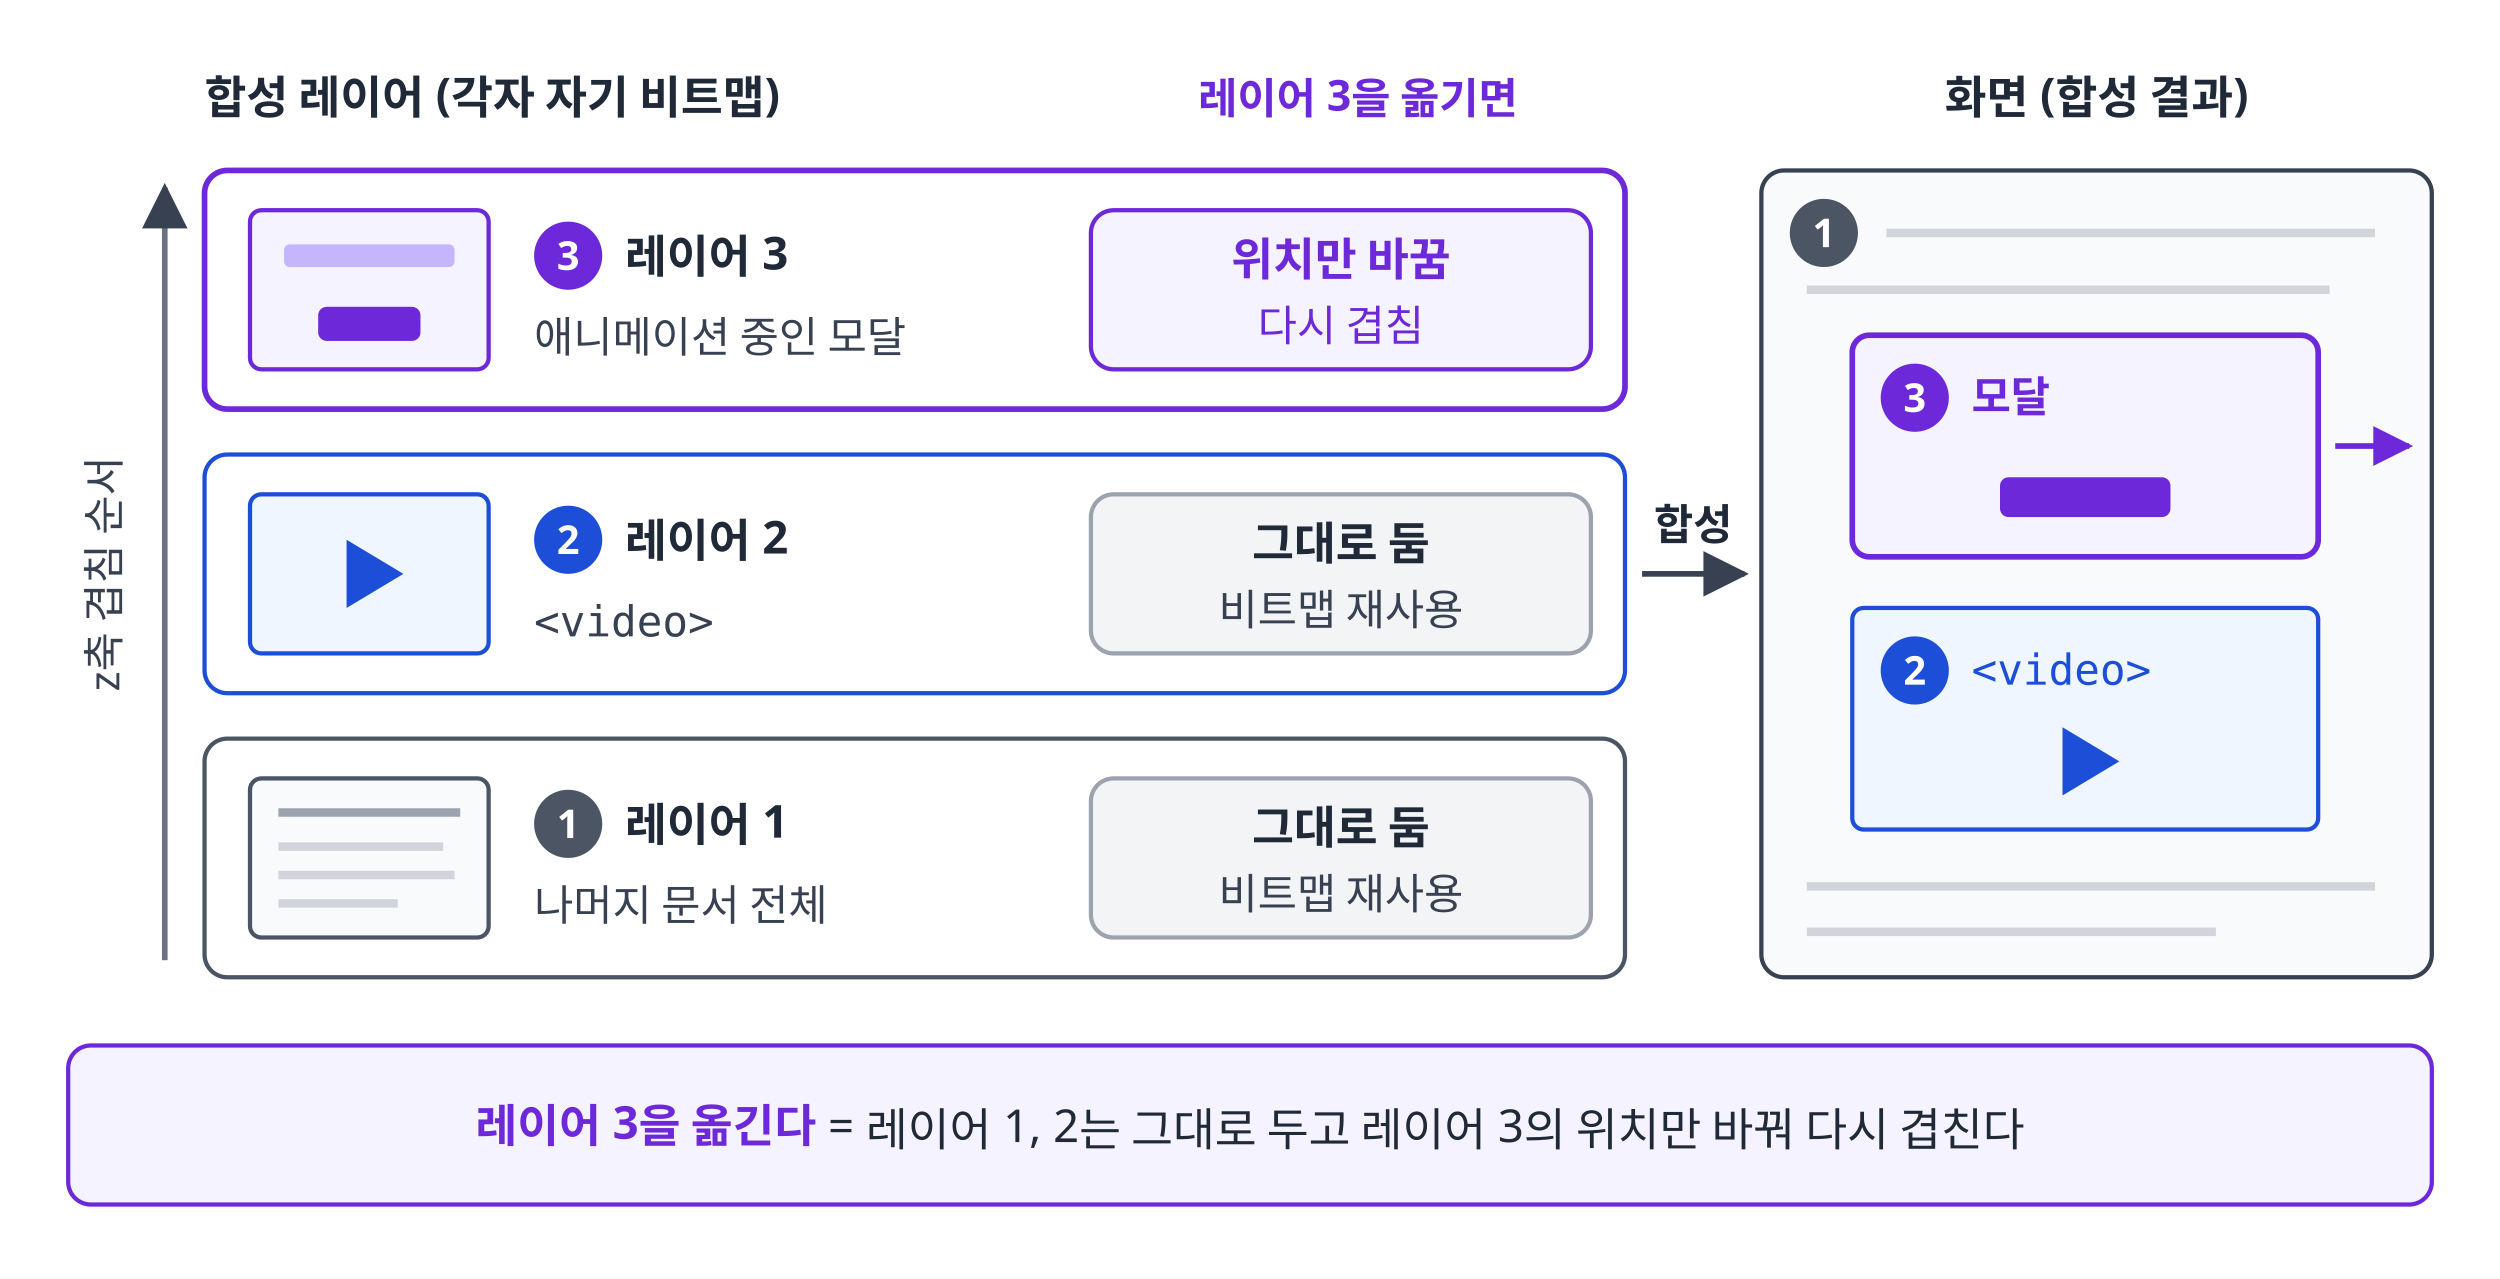
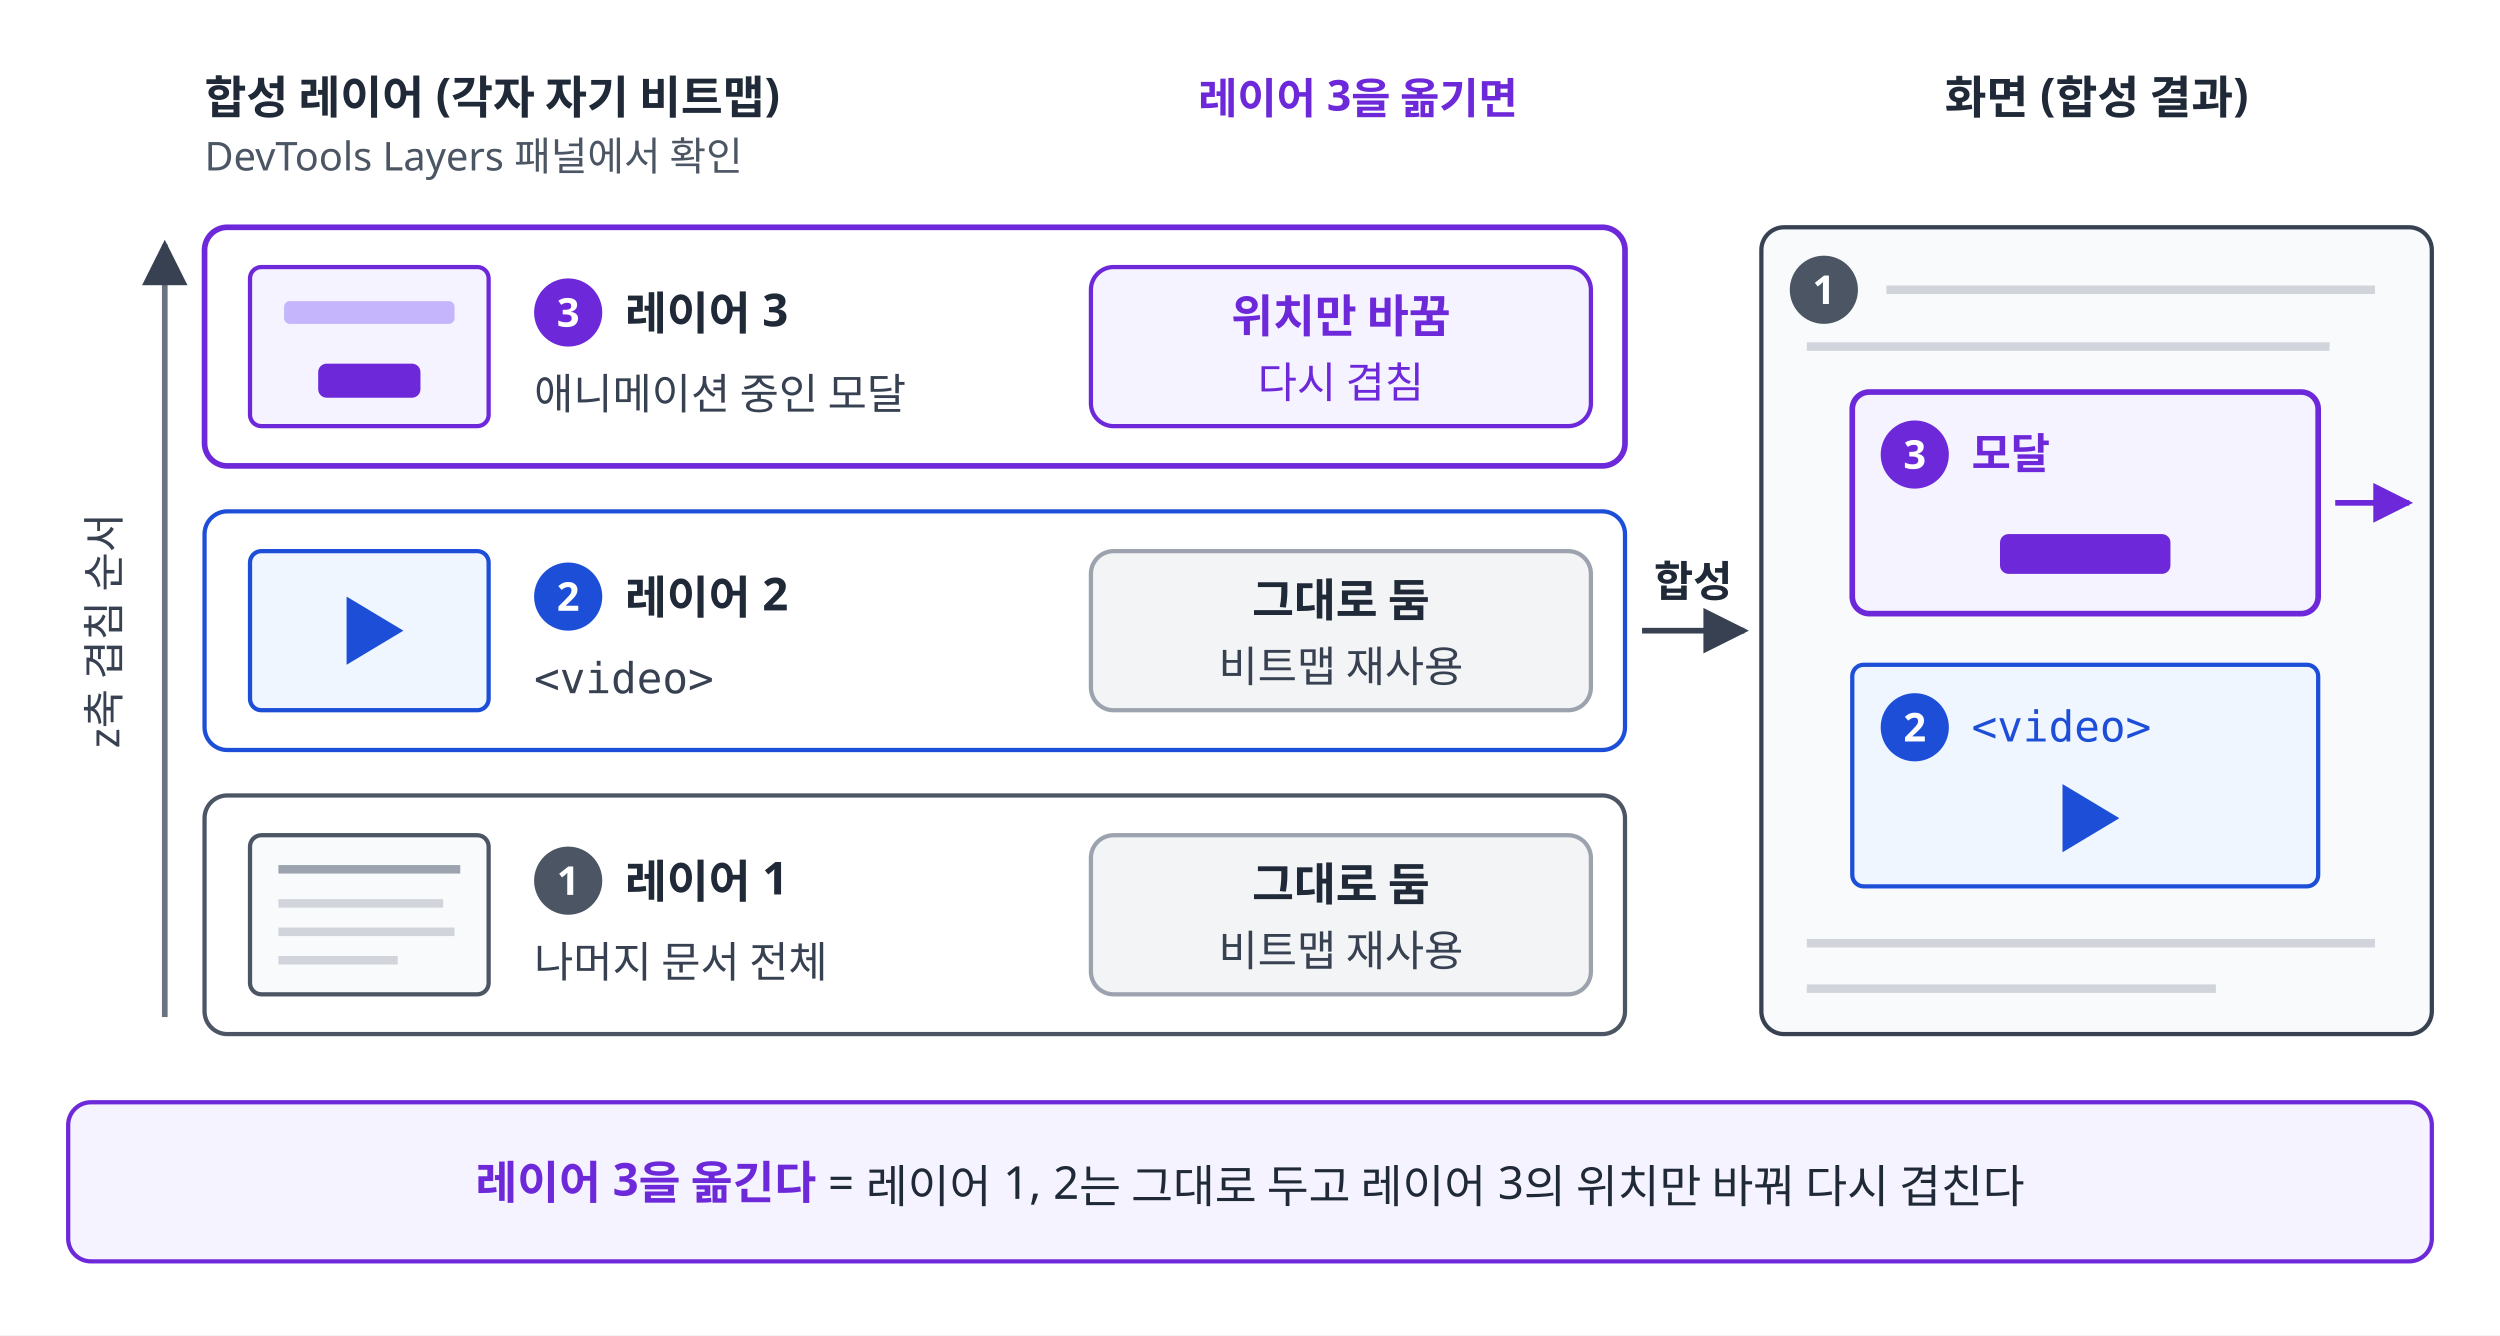
- <svg xmlns="http://www.w3.org/2000/svg" viewBox="0 0 880 450" width="880" height="450" font-family="'Malgun Gothic','Apple SD Gothic Neo','Noto Sans KR','Segoe UI',sans-serif" role="img" aria-labelledby="t d">
-   <rect width="880" height="450" fill="#ffffff" />
+ <svg xmlns="http://www.w3.org/2000/svg" viewBox="0 0 880 470" width="880" height="470" font-family="'Malgun Gothic','Apple SD Gothic Neo','Noto Sans KR','Segoe UI',sans-serif" role="img" aria-labelledby="t d">
+   <rect width="880" height="470" fill="#ffffff" />
  <defs>
    <marker id="ar" viewBox="0 0 10 10" refX="9" refY="5" markerWidth="8" markerHeight="8" orient="auto-start-reverse">
      <path d="M0,0 L10,5 L0,10 z" fill="#374151" />
    </marker>
    <marker id="ar-purple" viewBox="0 0 10 10" refX="9" refY="5" markerWidth="7" markerHeight="7" orient="auto-start-reverse">
      <path d="M0,0 L10,5 L0,10 z" fill="#6d28d9" />
    </marker>
  </defs>
  <text x="72" y="40" font-size="16" font-weight="bold" fill="#1f2937">합성 레이어 (각자 자기 비트맵)</text>
+   <text x="72" y="60" font-size="14" fill="#4b5563">DevTools Layers 패널에서 확인</text>
  <text x="478" y="40" font-size="15" font-weight="bold" fill="#6d28d9" text-anchor="middle">레이어 3을 옮기면</text>
  <text x="738" y="40" font-size="16" font-weight="bold" fill="#1f2937" text-anchor="middle">화면 (합성 결과)</text>
-   <line x1="58" y1="338" x2="58" y2="66" stroke="#6b7280" stroke-width="2" marker-end="url(#ar)" />
-   <text x="42" y="202" font-size="15" fill="#374151" text-anchor="middle" transform="rotate(-90 42 202)">z축 겹침 순서</text>
-   <rect x="72" y="60" width="500" height="84" rx="8" fill="#ffffff" stroke="#6d28d9" stroke-width="2" />
-   <rect x="88" y="74" width="84" height="56" rx="4" fill="#f5f3ff" stroke="#6d28d9" stroke-width="1.5" />
-   <rect x="100" y="86" width="60" height="8" rx="2" fill="#c4b5fd" />
-   <rect x="112" y="108" width="36" height="12" rx="3" fill="#6d28d9" />
-   <circle cx="200" cy="90" r="12" fill="#6d28d9" />
-   <text x="200" y="95" font-size="14" font-weight="bold" fill="#ffffff" text-anchor="middle">3</text>
-   <text x="220" y="96" font-size="16" font-weight="bold" fill="#1f2937">레이어 3</text>
-   <text x="188" y="124" font-size="15" fill="#374151">애니메이션 중인 모달</text>
-   <rect x="384" y="74" width="176" height="56" rx="8" fill="#f5f3ff" stroke="#6d28d9" stroke-width="1.5" />
-   <text x="472" y="97" font-size="16" font-weight="bold" fill="#6d28d9" text-anchor="middle">위치만 바꿈</text>
-   <text x="472" y="120" font-size="15" fill="#6d28d9" text-anchor="middle">다시 겹침</text>
-   <rect x="72" y="160" width="500" height="84" rx="8" fill="#ffffff" stroke="#1d4ed8" stroke-width="1.5" />
-   <rect x="88" y="174" width="84" height="56" rx="4" fill="#eff6ff" stroke="#1d4ed8" stroke-width="1.5" />
-   <polygon points="122,190 122,214 142,202" fill="#1d4ed8" />
-   <circle cx="200" cy="190" r="12" fill="#1d4ed8" />
-   <text x="200" y="195" font-size="14" font-weight="bold" fill="#ffffff" text-anchor="middle">2</text>
-   <text x="220" y="196" font-size="16" font-weight="bold" fill="#1f2937">레이어 2</text>
-   <text x="188" y="224" font-size="15" fill="#374151" font-family="Consolas,'D2Coding',Menlo,'Malgun Gothic',monospace">&lt;video&gt;</text>
-   <rect x="384" y="174" width="176" height="56" rx="8" fill="#f3f4f6" stroke="#9ca3af" stroke-width="1.5" />
-   <text x="472" y="197" font-size="16" font-weight="bold" fill="#1f2937" text-anchor="middle">그대로 둠</text>
-   <text x="472" y="220" font-size="15" fill="#374151" text-anchor="middle">비트맵 재사용</text>
-   <rect x="72" y="260" width="500" height="84" rx="8" fill="#ffffff" stroke="#4b5563" stroke-width="1.5" />
-   <rect x="88" y="274" width="84" height="56" rx="4" fill="#f9fafb" stroke="#4b5563" stroke-width="1.5" />
-   <line x1="98" y1="286" x2="162" y2="286" stroke="#9ca3af" stroke-width="3" />
-   <line x1="98" y1="298" x2="156" y2="298" stroke="#d1d5db" stroke-width="3" />
-   <line x1="98" y1="308" x2="160" y2="308" stroke="#d1d5db" stroke-width="3" />
-   <line x1="98" y1="318" x2="140" y2="318" stroke="#d1d5db" stroke-width="3" />
-   <circle cx="200" cy="290" r="12" fill="#4b5563" />
-   <text x="200" y="295" font-size="14" font-weight="bold" fill="#ffffff" text-anchor="middle">1</text>
-   <text x="220" y="296" font-size="16" font-weight="bold" fill="#1f2937">레이어 1</text>
-   <text x="188" y="324" font-size="15" fill="#374151">나머지 문서 전체</text>
-   <rect x="384" y="274" width="176" height="56" rx="8" fill="#f3f4f6" stroke="#9ca3af" stroke-width="1.5" />
-   <text x="472" y="297" font-size="16" font-weight="bold" fill="#1f2937" text-anchor="middle">그대로 둠</text>
-   <text x="472" y="320" font-size="15" fill="#374151" text-anchor="middle">비트맵 재사용</text>
-   <text x="596" y="190" font-size="15" font-weight="bold" fill="#1f2937" text-anchor="middle">합성</text>
-   <line x1="578" y1="202" x2="614" y2="202" stroke="#374151" stroke-width="2" marker-end="url(#ar)" />
-   <rect x="620" y="60" width="236" height="284" rx="8" fill="#f9fafb" stroke="#374151" stroke-width="1.5" />
-   <circle cx="642" cy="82" r="12" fill="#4b5563" />
-   <text x="642" y="87" font-size="14" font-weight="bold" fill="#ffffff" text-anchor="middle">1</text>
-   <line x1="664" y1="82" x2="836" y2="82" stroke="#d1d5db" stroke-width="3" />
-   <line x1="636" y1="102" x2="820" y2="102" stroke="#d1d5db" stroke-width="3" />
-   <rect x="652" y="118" width="164" height="78" rx="6" fill="#f5f3ff" stroke="#6d28d9" stroke-width="2" />
-   <circle cx="674" cy="140" r="12" fill="#6d28d9" />
-   <text x="674" y="145" font-size="14" font-weight="bold" fill="#ffffff" text-anchor="middle">3</text>
-   <text x="694" y="145" font-size="15" font-weight="bold" fill="#6d28d9">모달</text>
-   <rect x="704" y="168" width="60" height="14" rx="3" fill="#6d28d9" />
-   <line x1="822" y1="157" x2="848" y2="157" stroke="#6d28d9" stroke-width="2" marker-end="url(#ar-purple)" />
-   <rect x="652" y="214" width="164" height="78" rx="4" fill="#eff6ff" stroke="#1d4ed8" stroke-width="1.5" />
-   <circle cx="674" cy="236" r="12" fill="#1d4ed8" />
-   <text x="674" y="241" font-size="14" font-weight="bold" fill="#ffffff" text-anchor="middle">2</text>
-   <text x="694" y="241" font-size="15" fill="#1d4ed8" font-family="Consolas,'D2Coding',Menlo,'Malgun Gothic',monospace">&lt;video&gt;</text>
-   <polygon points="726,256 726,280 746,268" fill="#1d4ed8" />
-   <line x1="636" y1="312" x2="836" y2="312" stroke="#d1d5db" stroke-width="3" />
-   <line x1="636" y1="328" x2="780" y2="328" stroke="#d1d5db" stroke-width="3" />
-   <rect x="24" y="368" width="832" height="56" rx="8" fill="#f5f3ff" stroke="#6d28d9" stroke-width="1.5" />
-   <text x="440" y="402" font-size="16" fill="#1f2937" text-anchor="middle">
-     <tspan font-weight="bold" fill="#6d28d9">레이어 3을 옮긴다</tspan> = 레이어 1, 2는 그대로 두고 레이어 3의 위치만 바꿔 다시 겹친다</text>
+   <g transform="translate(0,20)">
+     <line x1="58" y1="338" x2="58" y2="66" stroke="#6b7280" stroke-width="2" marker-end="url(#ar)" />
+     <text x="42" y="202" font-size="15" fill="#374151" text-anchor="middle" transform="rotate(-90 42 202)">z축 겹침 순서</text>
+     <rect x="72" y="60" width="500" height="84" rx="8" fill="#ffffff" stroke="#6d28d9" stroke-width="2" />
+     <rect x="88" y="74" width="84" height="56" rx="4" fill="#f5f3ff" stroke="#6d28d9" stroke-width="1.5" />
+     <rect x="100" y="86" width="60" height="8" rx="2" fill="#c4b5fd" />
+     <rect x="112" y="108" width="36" height="12" rx="3" fill="#6d28d9" />
+     <circle cx="200" cy="90" r="12" fill="#6d28d9" />
+     <text x="200" y="95" font-size="14" font-weight="bold" fill="#ffffff" text-anchor="middle">3</text>
+     <text x="220" y="96" font-size="16" font-weight="bold" fill="#1f2937">레이어 3</text>
+     <text x="188" y="124" font-size="15" fill="#374151">애니메이션 중인 모달</text>
+     <rect x="384" y="74" width="176" height="56" rx="8" fill="#f5f3ff" stroke="#6d28d9" stroke-width="1.5" />
+     <text x="472" y="97" font-size="16" font-weight="bold" fill="#6d28d9" text-anchor="middle">위치만 바꿈</text>
+     <text x="472" y="120" font-size="15" fill="#6d28d9" text-anchor="middle">다시 겹침</text>
+     <rect x="72" y="160" width="500" height="84" rx="8" fill="#ffffff" stroke="#1d4ed8" stroke-width="1.5" />
+     <rect x="88" y="174" width="84" height="56" rx="4" fill="#eff6ff" stroke="#1d4ed8" stroke-width="1.5" />
+     <polygon points="122,190 122,214 142,202" fill="#1d4ed8" />
+     <circle cx="200" cy="190" r="12" fill="#1d4ed8" />
+     <text x="200" y="195" font-size="14" font-weight="bold" fill="#ffffff" text-anchor="middle">2</text>
+     <text x="220" y="196" font-size="16" font-weight="bold" fill="#1f2937">레이어 2</text>
+     <text x="188" y="224" font-size="15" fill="#374151" font-family="Consolas,'D2Coding',Menlo,'Malgun Gothic',monospace">&lt;video&gt;</text>
+     <rect x="384" y="174" width="176" height="56" rx="8" fill="#f3f4f6" stroke="#9ca3af" stroke-width="1.5" />
+     <text x="472" y="197" font-size="16" font-weight="bold" fill="#1f2937" text-anchor="middle">그대로 둠</text>
+     <text x="472" y="220" font-size="15" fill="#374151" text-anchor="middle">비트맵 재사용</text>
+     <rect x="72" y="260" width="500" height="84" rx="8" fill="#ffffff" stroke="#4b5563" stroke-width="1.5" />
+     <rect x="88" y="274" width="84" height="56" rx="4" fill="#f9fafb" stroke="#4b5563" stroke-width="1.5" />
+     <line x1="98" y1="286" x2="162" y2="286" stroke="#9ca3af" stroke-width="3" />
+     <line x1="98" y1="298" x2="156" y2="298" stroke="#d1d5db" stroke-width="3" />
+     <line x1="98" y1="308" x2="160" y2="308" stroke="#d1d5db" stroke-width="3" />
+     <line x1="98" y1="318" x2="140" y2="318" stroke="#d1d5db" stroke-width="3" />
+     <circle cx="200" cy="290" r="12" fill="#4b5563" />
+     <text x="200" y="295" font-size="14" font-weight="bold" fill="#ffffff" text-anchor="middle">1</text>
+     <text x="220" y="296" font-size="16" font-weight="bold" fill="#1f2937">레이어 1</text>
+     <text x="188" y="324" font-size="15" fill="#374151">나머지 문서 전체</text>
+     <rect x="384" y="274" width="176" height="56" rx="8" fill="#f3f4f6" stroke="#9ca3af" stroke-width="1.5" />
+     <text x="472" y="297" font-size="16" font-weight="bold" fill="#1f2937" text-anchor="middle">그대로 둠</text>
+     <text x="472" y="320" font-size="15" fill="#374151" text-anchor="middle">비트맵 재사용</text>
+     <text x="596" y="190" font-size="15" font-weight="bold" fill="#1f2937" text-anchor="middle">합성</text>
+     <line x1="578" y1="202" x2="614" y2="202" stroke="#374151" stroke-width="2" marker-end="url(#ar)" />
+     <rect x="620" y="60" width="236" height="284" rx="8" fill="#f9fafb" stroke="#374151" stroke-width="1.5" />
+     <circle cx="642" cy="82" r="12" fill="#4b5563" />
+     <text x="642" y="87" font-size="14" font-weight="bold" fill="#ffffff" text-anchor="middle">1</text>
+     <line x1="664" y1="82" x2="836" y2="82" stroke="#d1d5db" stroke-width="3" />
+     <line x1="636" y1="102" x2="820" y2="102" stroke="#d1d5db" stroke-width="3" />
+     <rect x="652" y="118" width="164" height="78" rx="6" fill="#f5f3ff" stroke="#6d28d9" stroke-width="2" />
+     <circle cx="674" cy="140" r="12" fill="#6d28d9" />
+     <text x="674" y="145" font-size="14" font-weight="bold" fill="#ffffff" text-anchor="middle">3</text>
+     <text x="694" y="145" font-size="15" font-weight="bold" fill="#6d28d9">모달</text>
+     <rect x="704" y="168" width="60" height="14" rx="3" fill="#6d28d9" />
+     <line x1="822" y1="157" x2="848" y2="157" stroke="#6d28d9" stroke-width="2" marker-end="url(#ar-purple)" />
+     <rect x="652" y="214" width="164" height="78" rx="4" fill="#eff6ff" stroke="#1d4ed8" stroke-width="1.5" />
+     <circle cx="674" cy="236" r="12" fill="#1d4ed8" />
+     <text x="674" y="241" font-size="14" font-weight="bold" fill="#ffffff" text-anchor="middle">2</text>
+     <text x="694" y="241" font-size="15" fill="#1d4ed8" font-family="Consolas,'D2Coding',Menlo,'Malgun Gothic',monospace">&lt;video&gt;</text>
+     <polygon points="726,256 726,280 746,268" fill="#1d4ed8" />
+     <line x1="636" y1="312" x2="836" y2="312" stroke="#d1d5db" stroke-width="3" />
+     <line x1="636" y1="328" x2="780" y2="328" stroke="#d1d5db" stroke-width="3" />
+     <rect x="24" y="368" width="832" height="56" rx="8" fill="#f5f3ff" stroke="#6d28d9" stroke-width="1.5" />
+     <text x="440" y="402" font-size="16" fill="#1f2937" text-anchor="middle">
+       <tspan font-weight="bold" fill="#6d28d9">레이어 3을 옮긴다</tspan> = 레이어 1, 2는 그대로 두고 레이어 3의 위치만 바꿔 다시 겹친다</text>
+   </g>
</svg>
